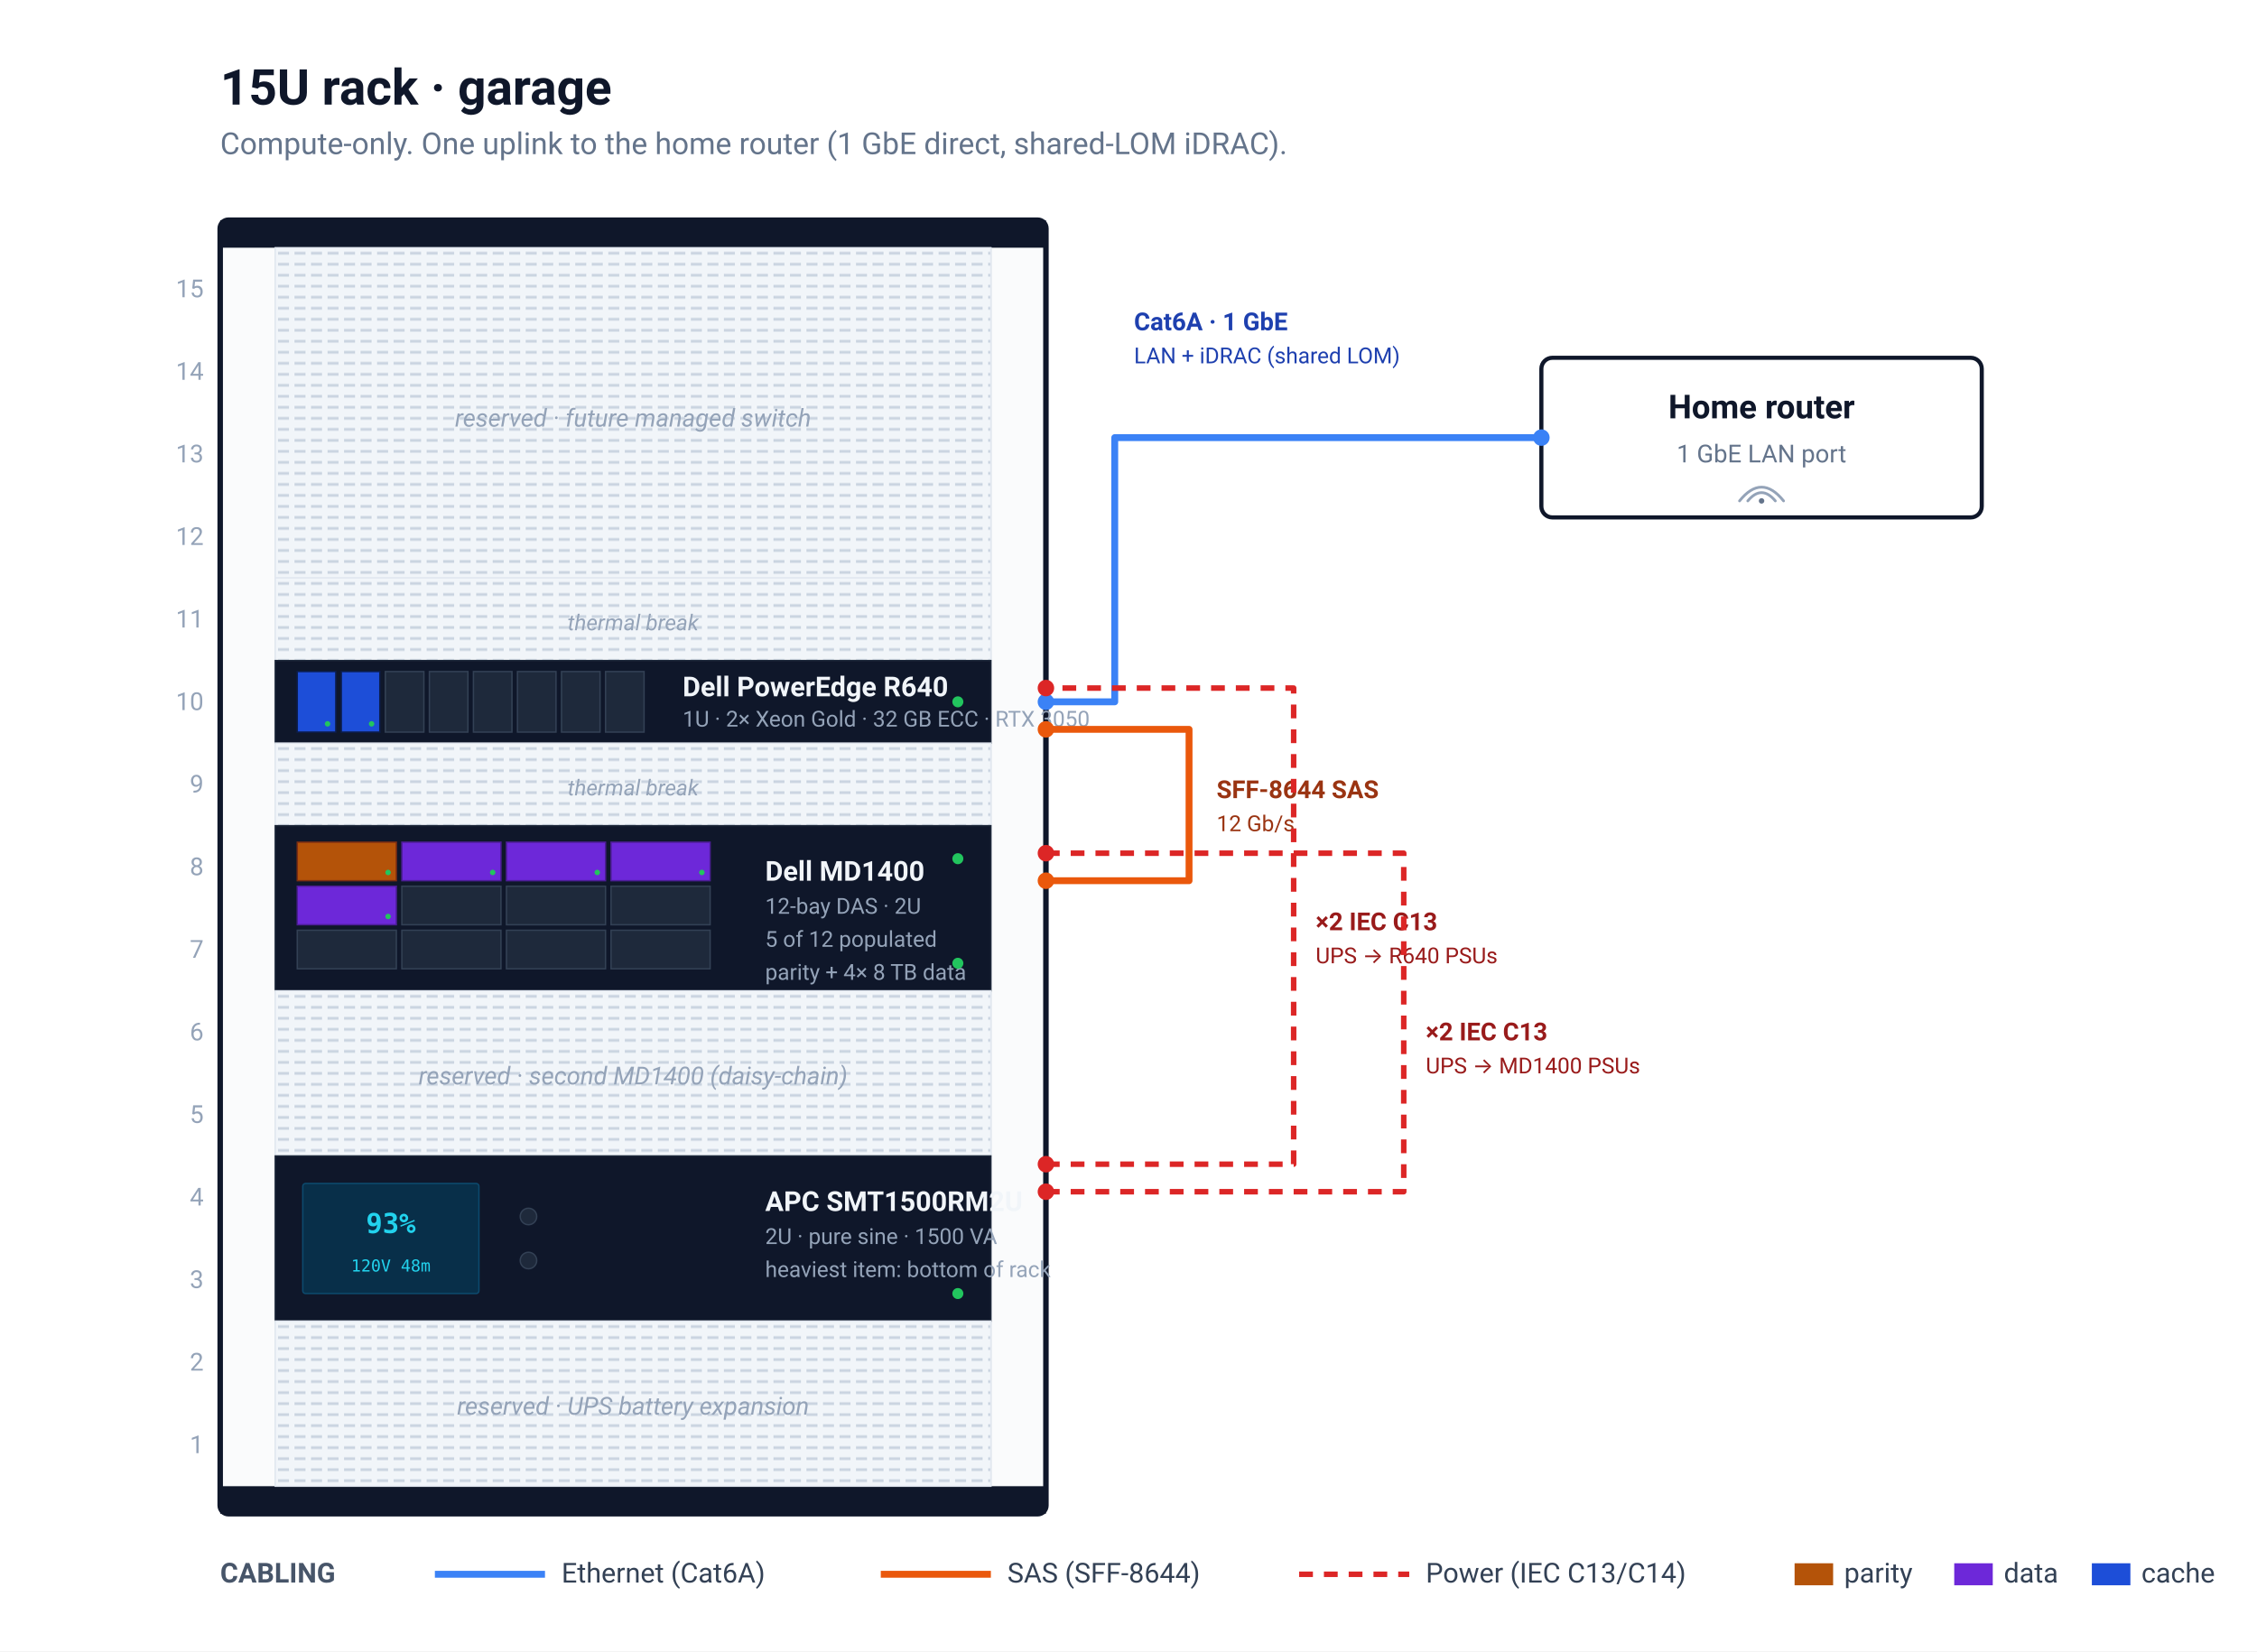
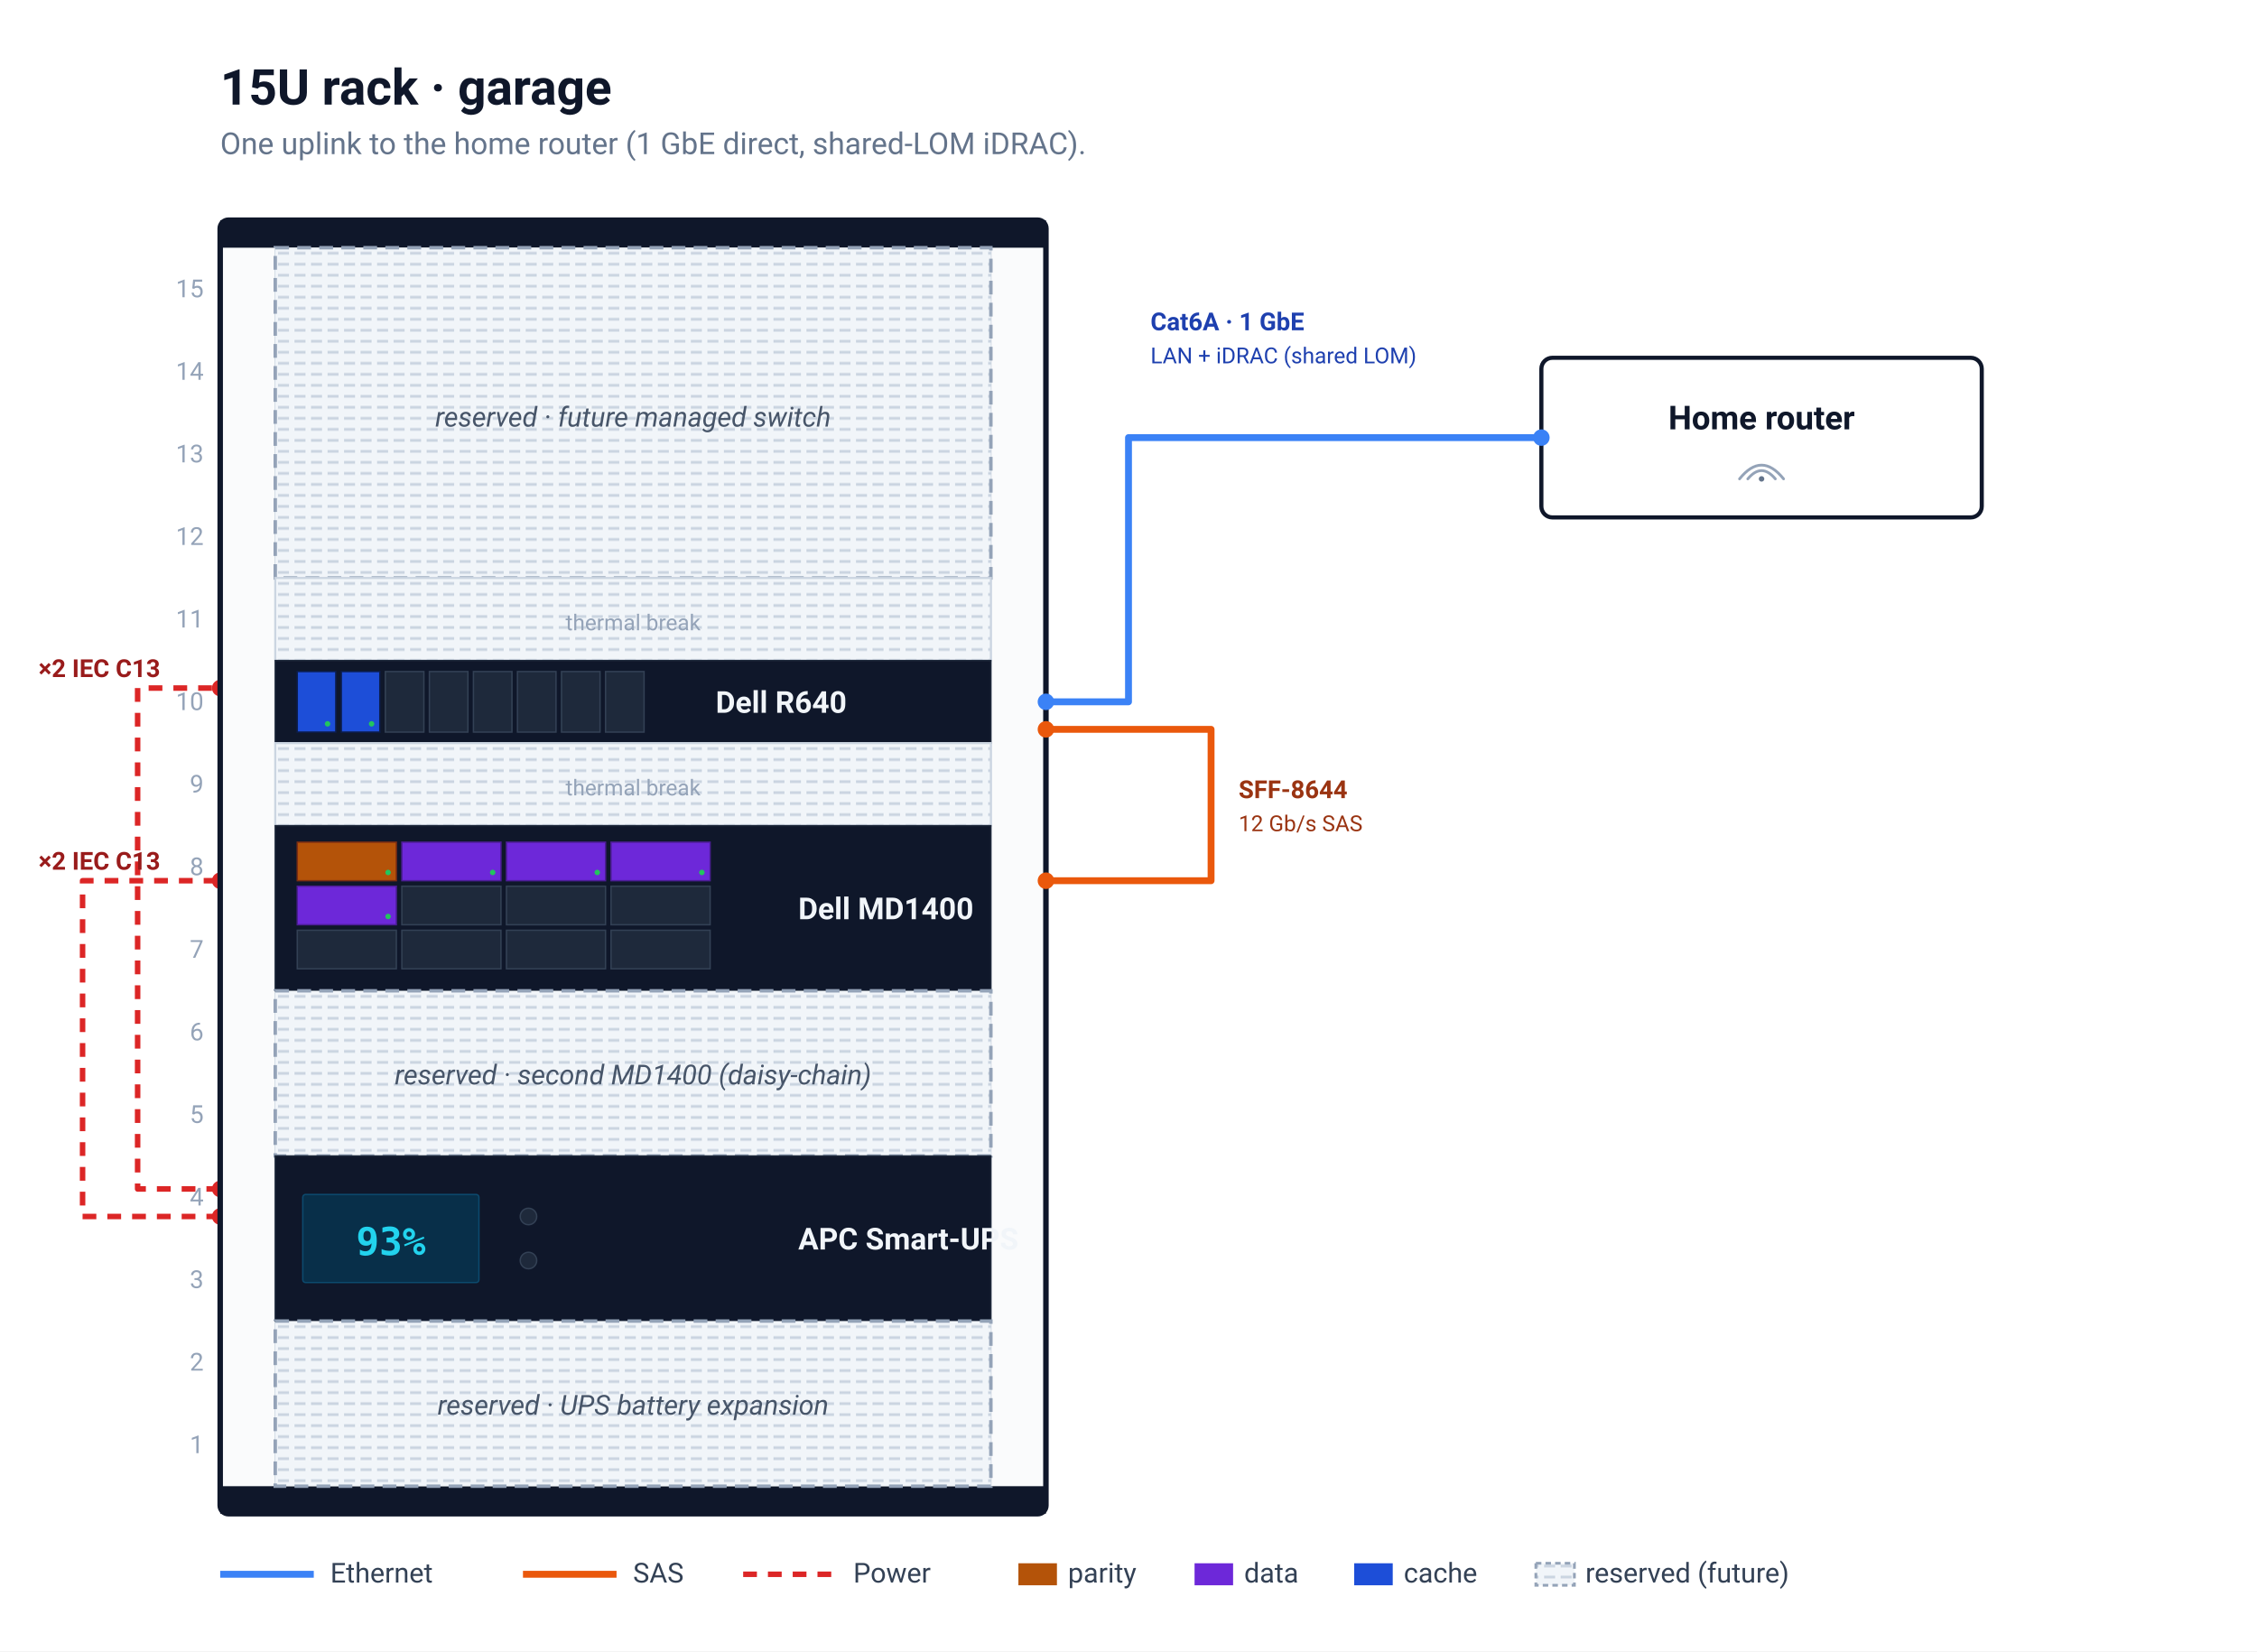
<svg xmlns="http://www.w3.org/2000/svg" viewBox="0 0 820 600" font-family="-apple-system, BlinkMacSystemFont, 'Segoe UI', Roboto, Inter, Helvetica, Arial, sans-serif">
  <defs>
    <pattern id="vent" x="0" y="0" width="6" height="4" patternUnits="userSpaceOnUse">
      <rect width="6" height="4" fill="#f1f5f9" />
      <rect x="1" y="1.5" width="4" height="1" fill="#cbd5e1" />
    </pattern>
  </defs>
  <rect width="820" height="600" fill="#ffffff" />
  <text x="80" y="38" font-size="18" font-weight="700" fill="#0f172a">15U rack · garage</text>
-   <text x="80" y="56" font-size="11" fill="#64748b">Compute-only. One uplink to the home router (1 GbE direct, shared-LOM iDRAC).</text>
+   <text x="80" y="56" font-size="11" fill="#64748b">One uplink to the home router (1 GbE direct, shared-LOM iDRAC).</text>
+   <g>
+     <path d="M 80 432 L 50 432 L 50 250 L 80 250" fill="none" stroke="#dc2626" stroke-width="2" stroke-linejoin="round" stroke-dasharray="5 4" />
+     <circle cx="80" cy="432" r="3" fill="#dc2626" />
+     <circle cx="80" cy="250" r="3" fill="#dc2626" />
+     <text x="14" y="246" font-size="9" font-weight="600" fill="#991b1b">×2 IEC C13</text>
+   </g>
+   <g>
+     <path d="M 80 442 L 30 442 L 30 320 L 80 320" fill="none" stroke="#dc2626" stroke-width="2" stroke-linejoin="round" stroke-dasharray="5 4" />
+     <circle cx="80" cy="442" r="3" fill="#dc2626" />
+     <circle cx="80" cy="320" r="3" fill="#dc2626" />
+     <text x="14" y="316" font-size="9" font-weight="600" fill="#991b1b">×2 IEC C13</text>
+   </g>
  <g transform="translate(80, 80)">
    <rect x="0" y="0" width="300" height="470" fill="#fafbfc" stroke="#0f172a" stroke-width="2" rx="3" />
    <rect x="0" y="0" width="300" height="10" fill="#0f172a" />
    <rect x="0" y="460" width="300" height="10" fill="#0f172a" />
    <line x1="20" y1="10" x2="20" y2="460" stroke="#cbd5e1" stroke-width="0.5" />
    <line x1="280" y1="10" x2="280" y2="460" stroke="#cbd5e1" stroke-width="0.5" />
    <g font-size="9" fill="#94a3b8" text-anchor="end">
      <text x="-6" y="28">15</text>
      <text x="-6" y="58">14</text>
      <text x="-6" y="88">13</text>
      <text x="-6" y="118">12</text>
      <text x="-6" y="148">11</text>
      <text x="-6" y="178">10</text>
      <text x="-6" y="208">9</text>
      <text x="-6" y="238">8</text>
      <text x="-6" y="268">7</text>
      <text x="-6" y="298">6</text>
      <text x="-6" y="328">5</text>
      <text x="-6" y="358">4</text>
      <text x="-6" y="388">3</text>
      <text x="-6" y="418">2</text>
      <text x="-6" y="448">1</text>
    </g>
    <g transform="translate(20, 10)">
-       <rect width="260" height="120" fill="url(#vent)" stroke="#e2e8f0" stroke-width="0.5" />
-       <text x="130" y="65" font-size="9" fill="#94a3b8" text-anchor="middle" font-style="italic">reserved · future managed switch</text>
+       <rect width="260" height="120" fill="url(#vent)" stroke="#94a3b8" stroke-width="1.25" stroke-dasharray="5 3" />
+       <text x="130" y="65" font-size="10" fill="#475569" text-anchor="middle" font-style="italic">reserved · future managed switch</text>
    </g>
    <g transform="translate(20, 130)">
-       <rect width="260" height="30" fill="url(#vent)" stroke="#e2e8f0" stroke-width="0.5" />
-       <text x="130" y="19" font-size="8" fill="#94a3b8" text-anchor="middle" font-style="italic">thermal break</text>
+       <rect width="260" height="30" fill="url(#vent)" stroke="#cbd5e1" stroke-width="0.75" />
+       <text x="130" y="19" font-size="8" fill="#94a3b8" text-anchor="middle">thermal break</text>
    </g>
    <g transform="translate(20, 160)">
      <rect width="260" height="30" fill="#0f172a" stroke="#1e293b" stroke-width="0.5" />
      <g transform="translate(8, 4)">
        <rect x="0" y="0" width="14" height="22" fill="#1d4ed8" stroke="#0b1d4d" stroke-width="0.5" />
        <rect x="16" y="0" width="14" height="22" fill="#1d4ed8" stroke="#0b1d4d" stroke-width="0.5" />
        <rect x="32" y="0" width="14" height="22" fill="#1e293b" stroke="#334155" stroke-width="0.5" />
        <rect x="48" y="0" width="14" height="22" fill="#1e293b" stroke="#334155" stroke-width="0.5" />
        <rect x="64" y="0" width="14" height="22" fill="#1e293b" stroke="#334155" stroke-width="0.5" />
        <rect x="80" y="0" width="14" height="22" fill="#1e293b" stroke="#334155" stroke-width="0.5" />
        <rect x="96" y="0" width="14" height="22" fill="#1e293b" stroke="#334155" stroke-width="0.5" />
        <rect x="112" y="0" width="14" height="22" fill="#1e293b" stroke="#334155" stroke-width="0.5" />
        <circle cx="11" cy="19" r="1" fill="#22c55e" />
        <circle cx="27" cy="19" r="1" fill="#22c55e" />
      </g>
-       <text x="148" y="13" fill="#f1f5f9" font-size="10" font-weight="600">Dell PowerEdge R640</text>
-       <text x="148" y="24" fill="#94a3b8" font-size="8">1U · 2× Xeon Gold · 32 GB ECC · RTX 3050</text>
-       <circle cx="248" cy="15" r="2" fill="#22c55e" />
+       <text x="160" y="19" fill="#f1f5f9" font-size="11" font-weight="600">Dell R640</text>
    </g>
    <g transform="translate(20, 190)">
-       <rect width="260" height="30" fill="url(#vent)" stroke="#e2e8f0" stroke-width="0.5" />
-       <text x="130" y="19" font-size="8" fill="#94a3b8" text-anchor="middle" font-style="italic">thermal break</text>
+       <rect width="260" height="30" fill="url(#vent)" stroke="#cbd5e1" stroke-width="0.75" />
+       <text x="130" y="19" font-size="8" fill="#94a3b8" text-anchor="middle">thermal break</text>
    </g>
    <g transform="translate(20, 220)">
      <rect width="260" height="60" fill="#0f172a" stroke="#1e293b" stroke-width="0.5" />
      <g transform="translate(8, 6)">
        <rect x="0" y="0" width="36" height="14" fill="#b45309" stroke="#7c2d12" stroke-width="0.5" />
        <rect x="38" y="0" width="36" height="14" fill="#6d28d9" stroke="#4c1d95" stroke-width="0.5" />
        <rect x="76" y="0" width="36" height="14" fill="#6d28d9" stroke="#4c1d95" stroke-width="0.5" />
        <rect x="114" y="0" width="36" height="14" fill="#6d28d9" stroke="#4c1d95" stroke-width="0.5" />
        <rect x="0" y="16" width="36" height="14" fill="#6d28d9" stroke="#4c1d95" stroke-width="0.5" />
        <rect x="38" y="16" width="36" height="14" fill="#1e293b" stroke="#334155" stroke-width="0.5" />
        <rect x="76" y="16" width="36" height="14" fill="#1e293b" stroke="#334155" stroke-width="0.5" />
        <rect x="114" y="16" width="36" height="14" fill="#1e293b" stroke="#334155" stroke-width="0.5" />
        <rect x="0" y="32" width="36" height="14" fill="#1e293b" stroke="#334155" stroke-width="0.5" />
        <rect x="38" y="32" width="36" height="14" fill="#1e293b" stroke="#334155" stroke-width="0.5" />
        <rect x="76" y="32" width="36" height="14" fill="#1e293b" stroke="#334155" stroke-width="0.5" />
        <rect x="114" y="32" width="36" height="14" fill="#1e293b" stroke="#334155" stroke-width="0.5" />
        <circle cx="33" cy="11" r="1" fill="#22c55e" />
        <circle cx="71" cy="11" r="1" fill="#22c55e" />
        <circle cx="109" cy="11" r="1" fill="#22c55e" />
        <circle cx="147" cy="11" r="1" fill="#22c55e" />
        <circle cx="33" cy="27" r="1" fill="#22c55e" />
      </g>
-       <text x="178" y="20" fill="#f1f5f9" font-size="10" font-weight="600">Dell MD1400</text>
-       <text x="178" y="32" fill="#94a3b8" font-size="8">12-bay DAS · 2U</text>
-       <text x="178" y="44" fill="#94a3b8" font-size="8">5 of 12 populated</text>
-       <text x="178" y="56" fill="#94a3b8" font-size="8">parity + 4× 8 TB data</text>
-       <circle cx="248" cy="12" r="2" fill="#22c55e" />
-       <circle cx="248" cy="50" r="2" fill="#22c55e" />
+       <text x="190" y="34" fill="#f1f5f9" font-size="11" font-weight="600">Dell MD1400</text>
    </g>
    <g transform="translate(20, 280)">
-       <rect width="260" height="60" fill="url(#vent)" stroke="#e2e8f0" stroke-width="0.5" />
-       <text x="130" y="34" font-size="9" fill="#94a3b8" text-anchor="middle" font-style="italic">reserved · second MD1400 (daisy-chain)</text>
+       <rect width="260" height="60" fill="url(#vent)" stroke="#94a3b8" stroke-width="1.25" stroke-dasharray="5 3" />
+       <text x="130" y="34" font-size="10" fill="#475569" text-anchor="middle" font-style="italic">reserved · second MD1400 (daisy-chain)</text>
    </g>
    <g transform="translate(20, 340)">
      <rect width="260" height="60" fill="#0f172a" stroke="#1e293b" stroke-width="0.5" />
-       <rect x="10" y="10" width="64" height="40" fill="#082f49" stroke="#0c4a6e" stroke-width="0.5" rx="1" />
-       <text x="42" y="28" fill="#22d3ee" font-size="10" text-anchor="middle" font-family="ui-monospace, 'SF Mono', Consolas, monospace" font-weight="600">93%</text>
-       <text x="42" y="42" fill="#22d3ee" font-size="6" text-anchor="middle" font-family="ui-monospace, 'SF Mono', Consolas, monospace">120V 48m</text>
+       <rect x="10" y="14" width="64" height="32" fill="#082f49" stroke="#0c4a6e" stroke-width="0.5" rx="1" />
+       <text x="42" y="36" fill="#22d3ee" font-size="14" text-anchor="middle" font-family="ui-monospace, 'SF Mono', Consolas, monospace" font-weight="600">93%</text>
      <circle cx="92" cy="22" r="3" fill="#1e293b" stroke="#334155" stroke-width="0.5" />
      <circle cx="92" cy="38" r="3" fill="#1e293b" stroke="#334155" stroke-width="0.5" />
-       <text x="178" y="20" fill="#f1f5f9" font-size="10" font-weight="600">APC SMT1500RM2U</text>
-       <text x="178" y="32" fill="#94a3b8" font-size="8">2U · pure sine · 1500 VA</text>
-       <text x="178" y="44" fill="#94a3b8" font-size="8">heaviest item: bottom of rack</text>
-       <circle cx="248" cy="50" r="2" fill="#22c55e" />
+       <text x="190" y="34" fill="#f1f5f9" font-size="11" font-weight="600">APC Smart-UPS</text>
    </g>
    <g transform="translate(20, 400)">
-       <rect width="260" height="60" fill="url(#vent)" stroke="#e2e8f0" stroke-width="0.5" />
-       <text x="130" y="34" font-size="9" fill="#94a3b8" text-anchor="middle" font-style="italic">reserved · UPS battery expansion</text>
+       <rect width="260" height="60" fill="url(#vent)" stroke="#94a3b8" stroke-width="1.25" stroke-dasharray="5 3" />
+       <text x="130" y="34" font-size="10" fill="#475569" text-anchor="middle" font-style="italic">reserved · UPS battery expansion</text>
    </g>
  </g>
  <g transform="translate(560, 130)">
    <rect width="160" height="58" fill="#ffffff" stroke="#0f172a" stroke-width="1.5" rx="4" />
-     <text x="80" y="22" fill="#0f172a" font-size="12" font-weight="600" text-anchor="middle">Home router</text>
-     <text x="80" y="38" fill="#64748b" font-size="9" text-anchor="middle">1 GbE LAN port</text>
-     <g transform="translate(72, 44)" fill="none" stroke="#94a3b8" stroke-width="1" stroke-linecap="round">
+     <text x="80" y="26" fill="#0f172a" font-size="12" font-weight="600" text-anchor="middle">Home router</text>
+     <g transform="translate(72, 36)" fill="none" stroke="#94a3b8" stroke-width="1" stroke-linecap="round">
      <path d="M 0 8 Q 8 -2 16 8" />
      <path d="M 3 8 Q 8 2 13 8" />
      <circle cx="8" cy="8" r="1" fill="#64748b" stroke="none" />
    </g>
  </g>
  <g>
-     <path d="M 380 255 L 405 255 L 405 159 L 560 159" fill="none" stroke="#3b82f6" stroke-width="2.5" stroke-linejoin="round" />
+     <path d="M 380 255 L 410 255 L 410 159 L 560 159" fill="none" stroke="#3b82f6" stroke-width="2.5" stroke-linejoin="round" />
    <circle cx="380" cy="255" r="3" fill="#3b82f6" />
    <circle cx="560" cy="159" r="3" fill="#3b82f6" />
-     <text x="412" y="120" fill="#1e40af" font-size="9" font-weight="600">Cat6A · 1 GbE</text>
-     <text x="412" y="132" fill="#1e40af" font-size="8">LAN + iDRAC (shared LOM)</text>
+     <text x="418" y="120" fill="#1e40af" font-size="9" font-weight="600">Cat6A · 1 GbE</text>
+     <text x="418" y="132" fill="#1e40af" font-size="8">LAN + iDRAC (shared LOM)</text>
  </g>
  <g>
-     <path d="M 380 265 L 432 265 L 432 320 L 380 320" fill="none" stroke="#ea580c" stroke-width="2.5" stroke-linejoin="round" />
+     <path d="M 380 265 L 440 265 L 440 320 L 380 320" fill="none" stroke="#ea580c" stroke-width="2.5" stroke-linejoin="round" />
    <circle cx="380" cy="265" r="3" fill="#ea580c" />
    <circle cx="380" cy="320" r="3" fill="#ea580c" />
-     <text x="442" y="290" fill="#9a3412" font-size="9" font-weight="600">SFF-8644 SAS</text>
-     <text x="442" y="302" fill="#9a3412" font-size="8">12 Gb/s</text>
-   </g>
-   <g>
-     <path d="M 380 423 L 470 423 L 470 250 L 380 250" fill="none" stroke="#dc2626" stroke-width="2" stroke-linejoin="round" stroke-dasharray="5 4" />
-     <circle cx="380" cy="423" r="3" fill="#dc2626" />
-     <circle cx="380" cy="250" r="3" fill="#dc2626" />
-     <text x="478" y="338" fill="#991b1b" font-size="9" font-weight="600">×2 IEC C13</text>
-     <text x="478" y="350" fill="#991b1b" font-size="8">UPS → R640 PSUs</text>
-   </g>
-   <g>
-     <path d="M 380 433 L 510 433 L 510 310 L 380 310" fill="none" stroke="#dc2626" stroke-width="2" stroke-linejoin="round" stroke-dasharray="5 4" />
-     <circle cx="380" cy="433" r="3" fill="#dc2626" />
-     <circle cx="380" cy="310" r="3" fill="#dc2626" />
-     <text x="518" y="378" fill="#991b1b" font-size="9" font-weight="600">×2 IEC C13</text>
-     <text x="518" y="390" fill="#991b1b" font-size="8">UPS → MD1400 PSUs</text>
+     <text x="450" y="290" fill="#9a3412" font-size="9" font-weight="600">SFF-8644</text>
+     <text x="450" y="302" fill="#9a3412" font-size="8">12 Gb/s SAS</text>
  </g>
  <g transform="translate(80, 575)">
-     <text x="0" y="0" font-size="10" font-weight="700" fill="#475569">CABLING</text>
-     <line x1="78" y1="-3" x2="118" y2="-3" stroke="#3b82f6" stroke-width="2.5" />
-     <text x="124" y="0" font-size="10" fill="#334155">Ethernet (Cat6A)</text>
-     <line x1="240" y1="-3" x2="280" y2="-3" stroke="#ea580c" stroke-width="2.5" />
-     <text x="286" y="0" font-size="10" fill="#334155">SAS (SFF-8644)</text>
-     <line x1="392" y1="-3" x2="432" y2="-3" stroke="#dc2626" stroke-width="2" stroke-dasharray="5 4" />
-     <text x="438" y="0" font-size="10" fill="#334155">Power (IEC C13/C14)</text>
-     <rect x="572" y="-7" width="14" height="8" fill="#b45309" />
-     <text x="590" y="0" font-size="10" fill="#334155">parity</text>
-     <rect x="630" y="-7" width="14" height="8" fill="#6d28d9" />
-     <text x="648" y="0" font-size="10" fill="#334155">data</text>
-     <rect x="680" y="-7" width="14" height="8" fill="#1d4ed8" />
-     <text x="698" y="0" font-size="10" fill="#334155">cache</text>
+     <line x1="0" y1="-3" x2="34" y2="-3" stroke="#3b82f6" stroke-width="2.5" />
+     <text x="40" y="0" font-size="10" fill="#334155">Ethernet</text>
+     <line x1="110" y1="-3" x2="144" y2="-3" stroke="#ea580c" stroke-width="2.5" />
+     <text x="150" y="0" font-size="10" fill="#334155">SAS</text>
+     <line x1="190" y1="-3" x2="224" y2="-3" stroke="#dc2626" stroke-width="2" stroke-dasharray="5 4" />
+     <text x="230" y="0" font-size="10" fill="#334155">Power</text>
+     <rect x="290" y="-7" width="14" height="8" fill="#b45309" />
+     <text x="308" y="0" font-size="10" fill="#334155">parity</text>
+     <rect x="354" y="-7" width="14" height="8" fill="#6d28d9" />
+     <text x="372" y="0" font-size="10" fill="#334155">data</text>
+     <rect x="412" y="-7" width="14" height="8" fill="#1d4ed8" />
+     <text x="430" y="0" font-size="10" fill="#334155">cache</text>
+     <rect x="478" y="-7" width="14" height="8" fill="url(#vent)" stroke="#94a3b8" stroke-width="1" stroke-dasharray="2 1.5" />
+     <text x="496" y="0" font-size="10" fill="#334155">reserved (future)</text>
  </g>
</svg>
